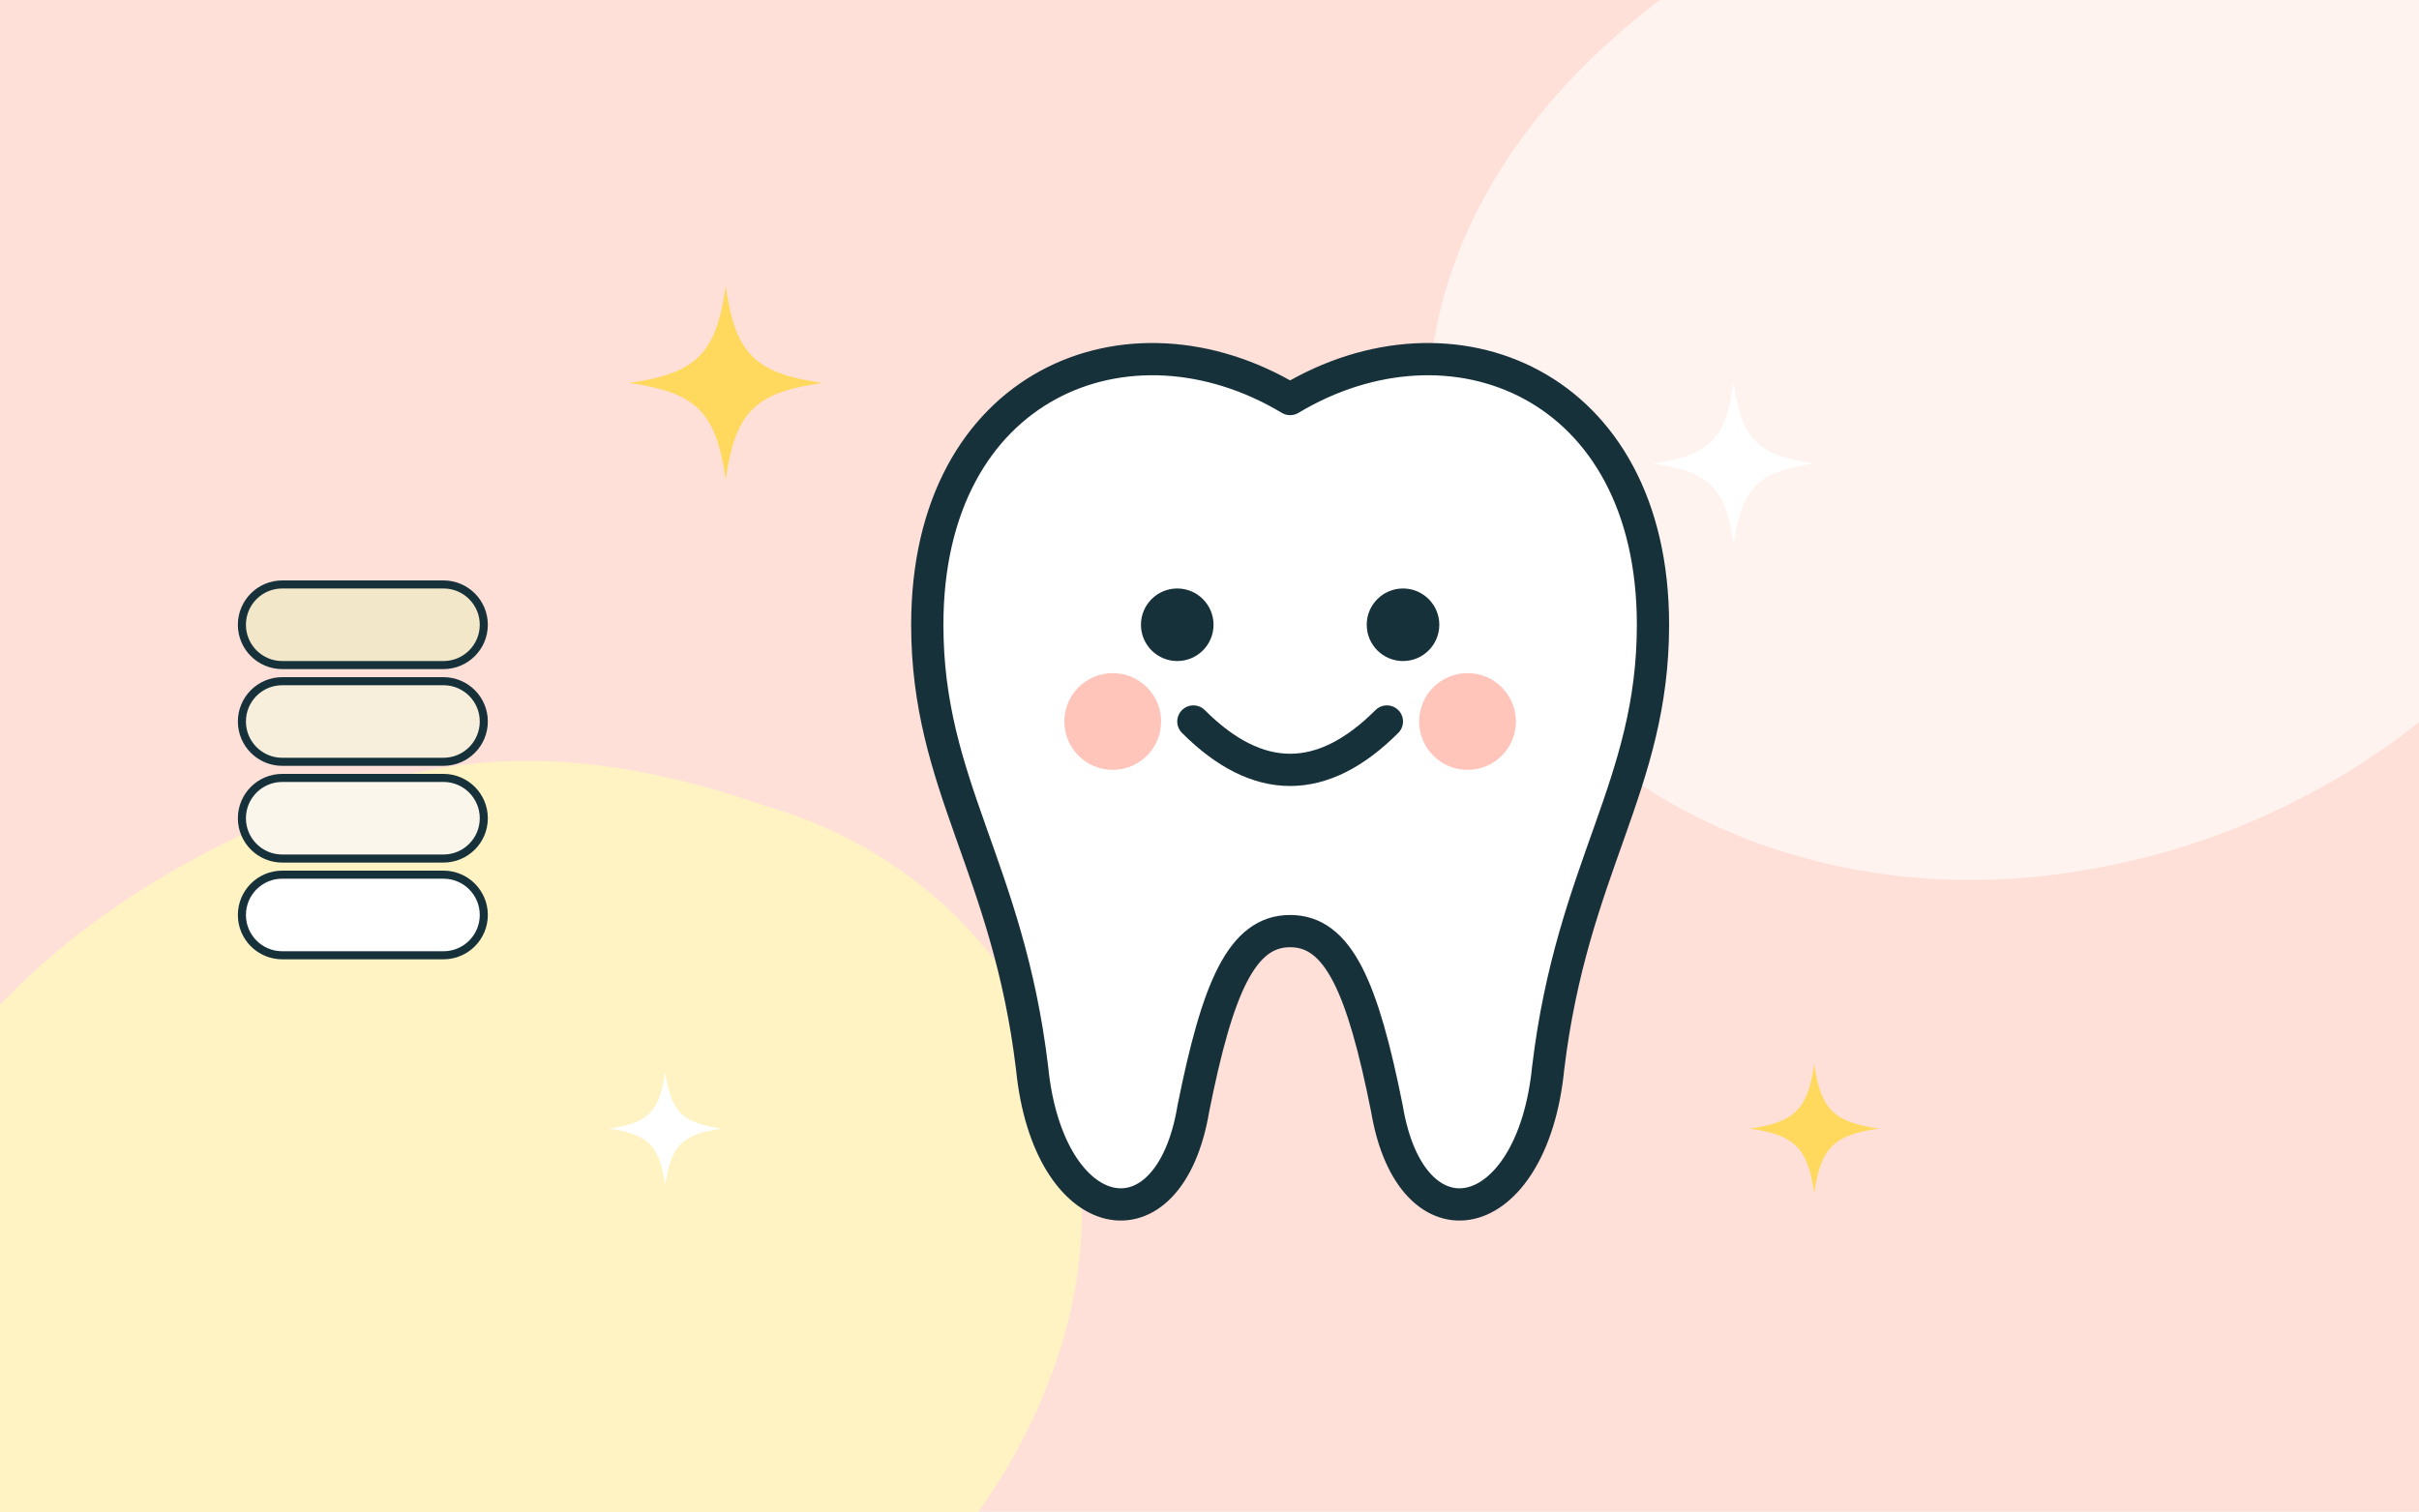
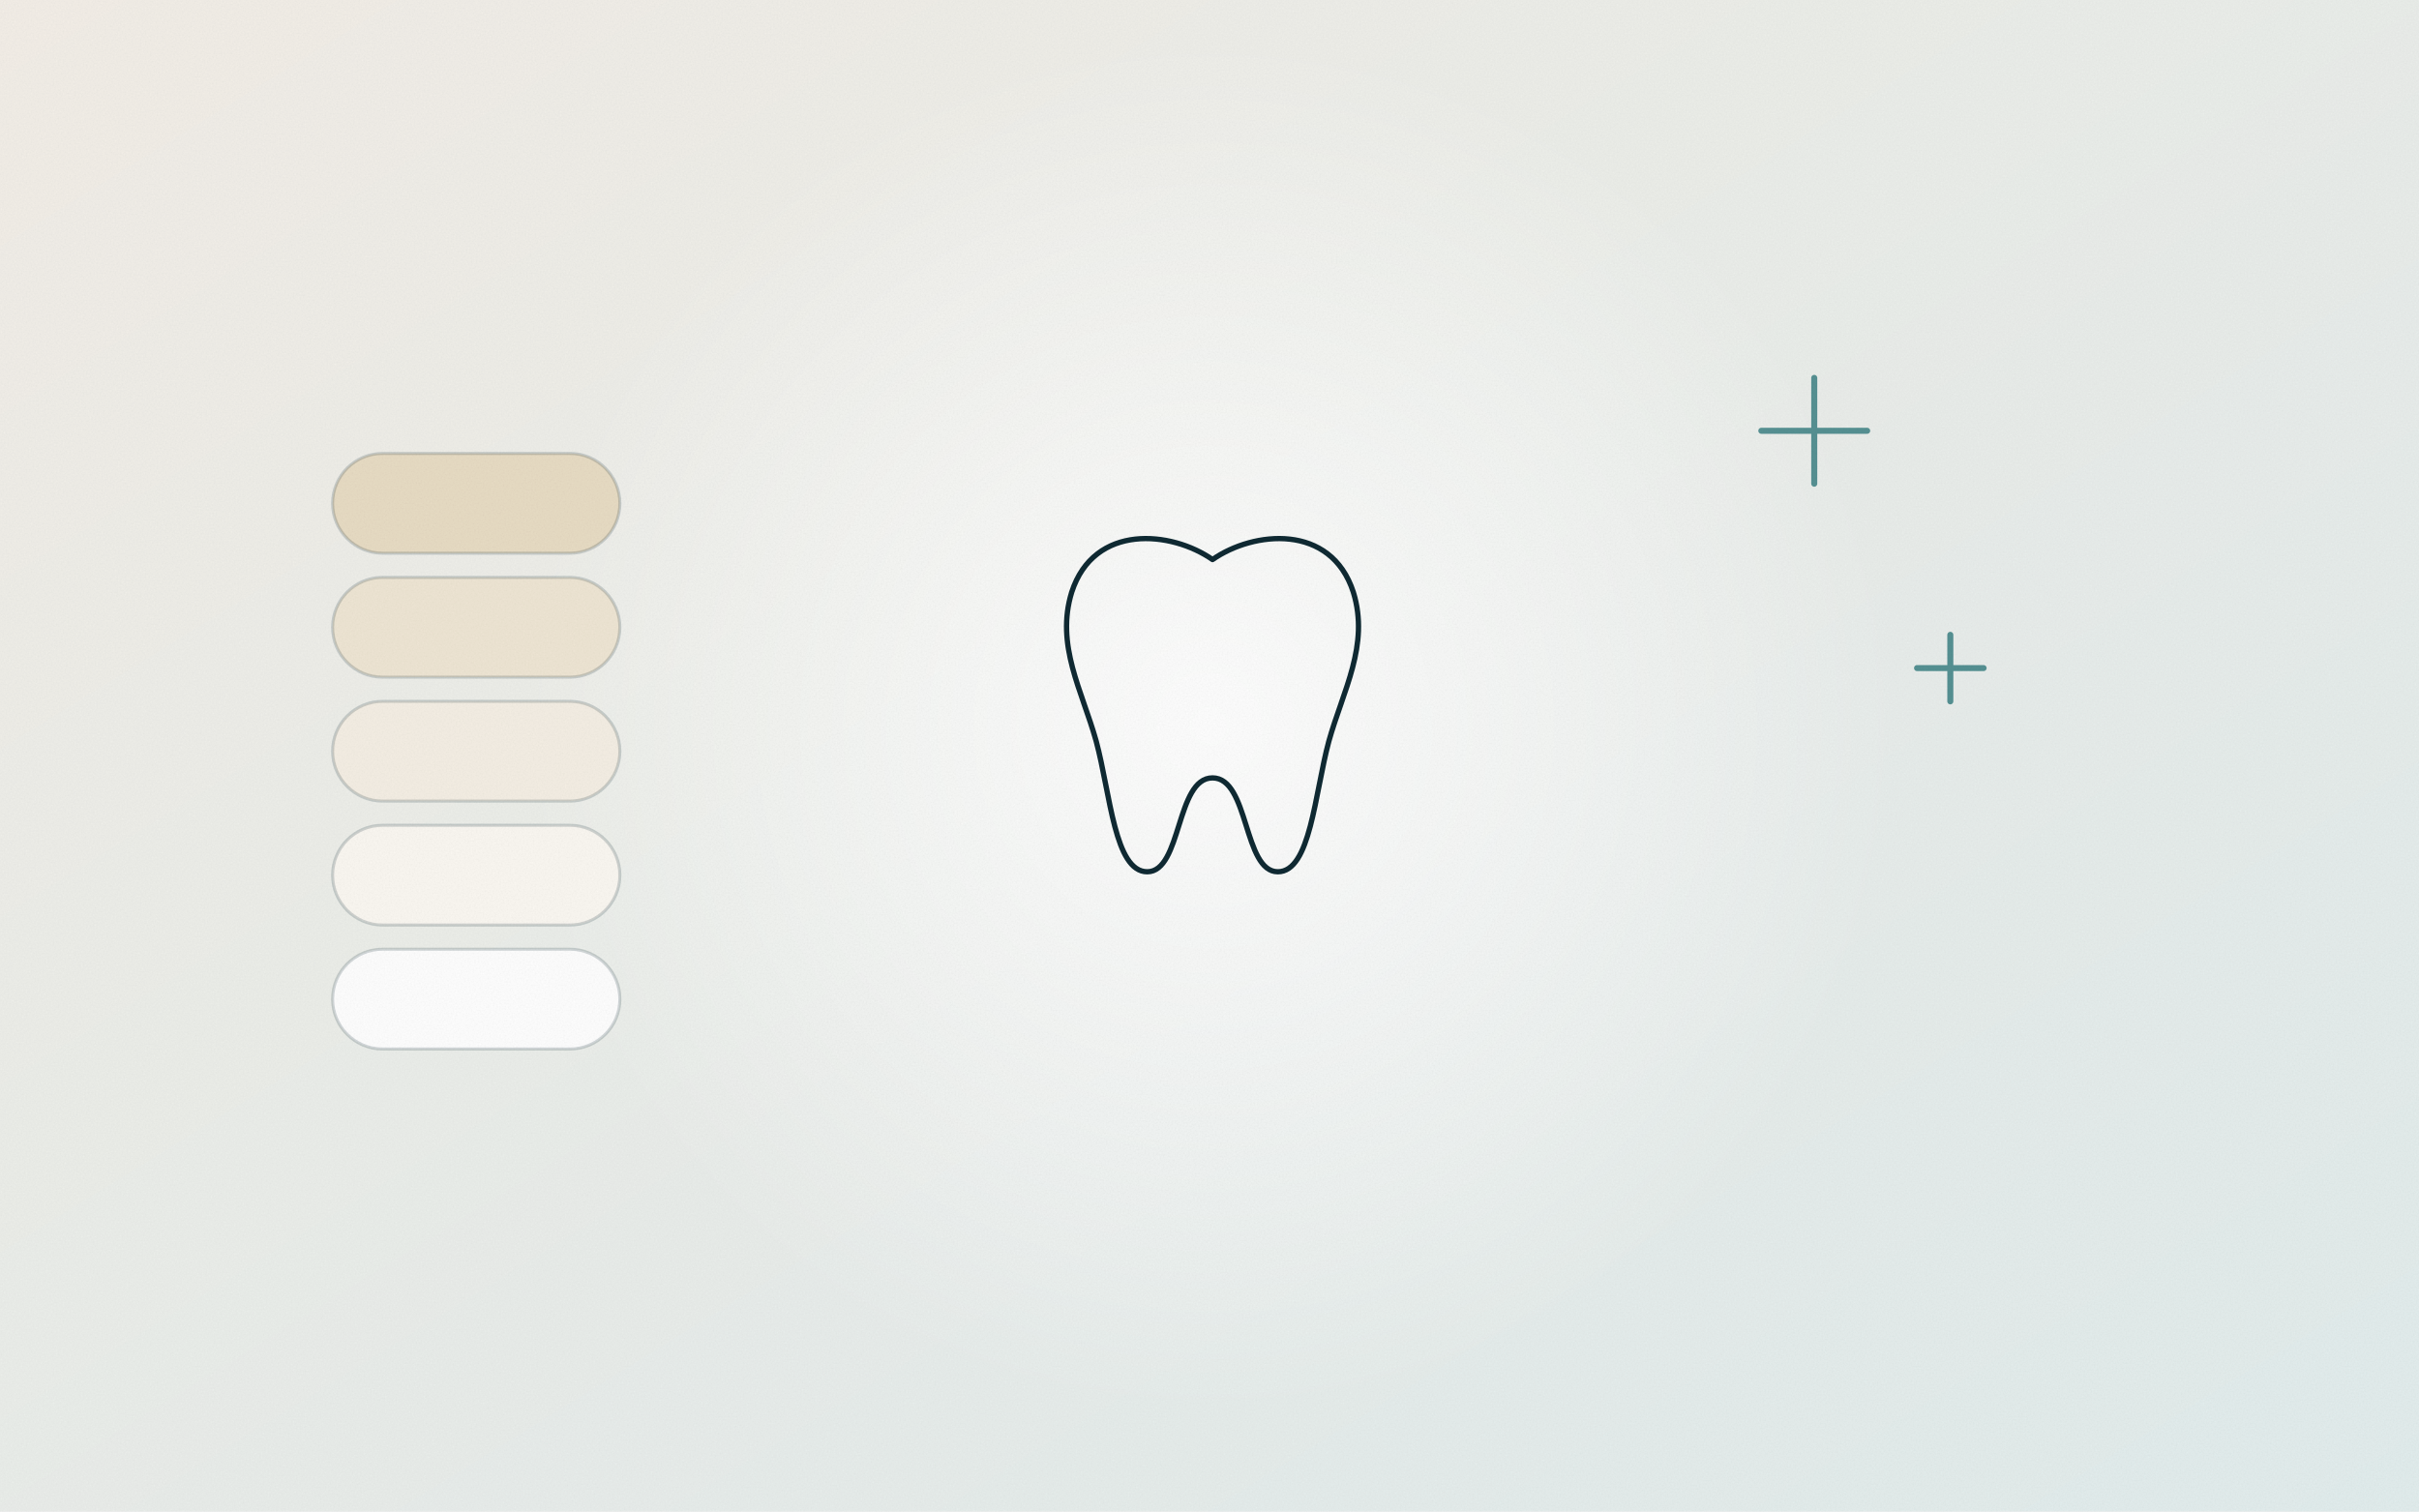
- <svg xmlns="http://www.w3.org/2000/svg" width="1200" height="750" viewBox="0 0 1200 750">
-   <rect width="1200" height="750" fill="#FFE0D8" />
-   <path transform="translate(980 180) scale(3)" d="M60-80c35 10 60 45 50 85S60 80 10 85-85 60-90 15-55-70 0-85c20-5 40-2 60 5Z" fill="#FFFFFF" opacity="0.6" />
-   <path transform="translate(200 640) scale(3)" d="M60-80c35 10 60 45 50 85S60 80 10 85-85 60-90 15-55-70 0-85c20-5 40-2 60 5Z" fill="#FFF3C4" opacity="1" />
-   <g transform="translate(440 150) scale(4)">
-     <path d="M50 12C30 0 5 10 5 40c0 20 10 30 13 55 2 20 17 23 20 5 3-15 6-22 12-22s9 7 12 22c3 18 18 15 20-5 3-25 13-35 13-55C95 10 70 0 50 12Z" fill="#FFFFFF" stroke="#17313B" stroke-width="4" stroke-linejoin="round" />
-     <circle cx="36" cy="40" r="4.5" fill="#17313B" />
-     <circle cx="64" cy="40" r="4.5" fill="#17313B" />
-     <circle cx="28" cy="52" r="6" fill="#FF8A75" opacity=".5" />
-     <circle cx="72" cy="52" r="6" fill="#FF8A75" opacity=".5" />
-     <path d="M38 52q12 12 24 0" stroke="#17313B" stroke-width="4" stroke-linecap="round" fill="none" />
+ <svg xmlns="http://www.w3.org/2000/svg" width="1600" height="1000" viewBox="0 0 1600 1000">
+   <defs>
+     <linearGradient id="g" x1="0" y1="0" x2="1" y2="1">
+       <stop offset="0" stop-color="#f4efe8" />
+       <stop offset="1" stop-color="#e2eeee" />
+     </linearGradient>
+     <radialGradient id="r1">
+       <stop offset="0" stop-color="#ffffff" stop-opacity="1" />
+       <stop offset="1" stop-color="#ffffff" stop-opacity="0" />
+     </radialGradient>
+     <filter id="grain">
+       <feTurbulence type="fractalNoise" baseFrequency=".9" numOctaves="2" stitchTiles="stitch" />
+       <feColorMatrix values="0 0 0 0 0  0 0 0 0 0  0 0 0 0 0  0 0 0 .05 0" />
+       <feComposite in2="SourceGraphic" operator="in" />
+     </filter>
+   </defs>
+   <rect width="1600" height="1000" fill="url(#g)" />
+   <circle cx="800" cy="480" r="460" fill="url(#r1)" />
+   <path transform="translate(640 300) scale(13.5)" d="M12 5.2C10 3.8 6.2 3.4 5.1 6.8c-.8 2.6.5 4.8 1.2 7.3.7 2.6.9 6.4 2.5 6.4 1.7 0 1.4-4.6 3.2-4.6s1.5 4.6 3.2 4.6c1.6 0 1.8-3.8 2.5-6.4.7-2.5 2-4.7 1.2-7.3C17.8 3.4 14 3.8 12 5.2Z" fill="none" stroke="#0f2a33" stroke-width="0.26" stroke-linejoin="round" />
+   <g transform="translate(220 300)">
+     <rect x="0" y="0" width="190" height="66" rx="33" fill="#e8dcc4" stroke="#0f2a33" stroke-opacity=".18" stroke-width="2" />
+     <rect x="0" y="82" width="190" height="66" rx="33" fill="#efe6d4" stroke="#0f2a33" stroke-opacity=".18" stroke-width="2" />
+     <rect x="0" y="164" width="190" height="66" rx="33" fill="#f5efe4" stroke="#0f2a33" stroke-opacity=".18" stroke-width="2" />
+     <rect x="0" y="246" width="190" height="66" rx="33" fill="#fbf8f2" stroke="#0f2a33" stroke-opacity=".18" stroke-width="2" />
+     <rect x="0" y="328" width="190" height="66" rx="33" fill="#ffffff" stroke="#0f2a33" stroke-opacity=".18" stroke-width="2" />
  </g>
-   <path transform="translate(360 190) scale(2.4)" d="M0-20C2-6 6-2 20 0 6 2 2 6 0 20-2 6-6 2-20 0-6-2-2-6 0-20Z" fill="#FFD95E" />
-   <path transform="translate(860 230) scale(2)" d="M0-20C2-6 6-2 20 0 6 2 2 6 0 20-2 6-6 2-20 0-6-2-2-6 0-20Z" fill="#FFFFFF" />
-   <path transform="translate(900 560) scale(1.6)" d="M0-20C2-6 6-2 20 0 6 2 2 6 0 20-2 6-6 2-20 0-6-2-2-6 0-20Z" fill="#FFD95E" />
-   <path transform="translate(330 560) scale(1.4)" d="M0-20C2-6 6-2 20 0 6 2 2 6 0 20-2 6-6 2-20 0-6-2-2-6 0-20Z" fill="#FFFFFF" />
-   <g transform="translate(120 290)">
-     <rect x="0" y="0" width="120" height="40" rx="20" fill="#F3E7C9" stroke="#17313B" stroke-width="4" />
-     <rect x="0" y="48" width="120" height="40" rx="20" fill="#F7EEDB" stroke="#17313B" stroke-width="4" />
-     <rect x="0" y="96" width="120" height="40" rx="20" fill="#FBF6EC" stroke="#17313B" stroke-width="4" />
-     <rect x="0" y="144" width="120" height="40" rx="20" fill="#FFFFFF" stroke="#17313B" stroke-width="4" />
+   <g stroke="#176a6d" stroke-width="4" stroke-linecap="round" opacity=".7">
+     <path d="M1200 250v70M1165 285h70" />
+     <path d="M1290 420v44M1268 442h44" />
  </g>
+   <rect width="1600" height="1000" filter="url(#grain)" opacity=".9" />
</svg>
